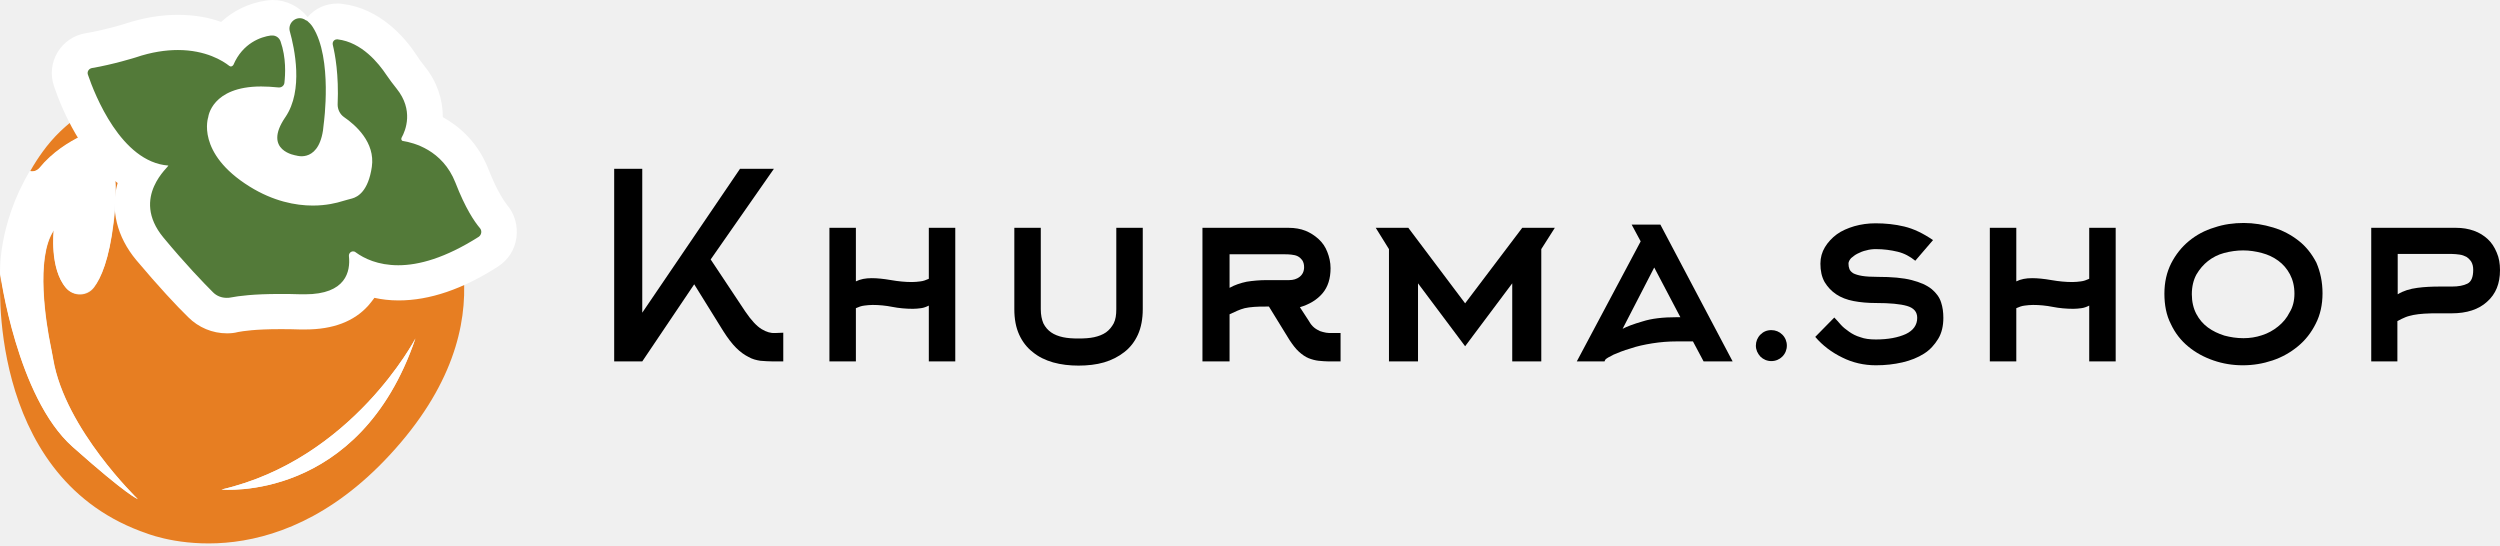
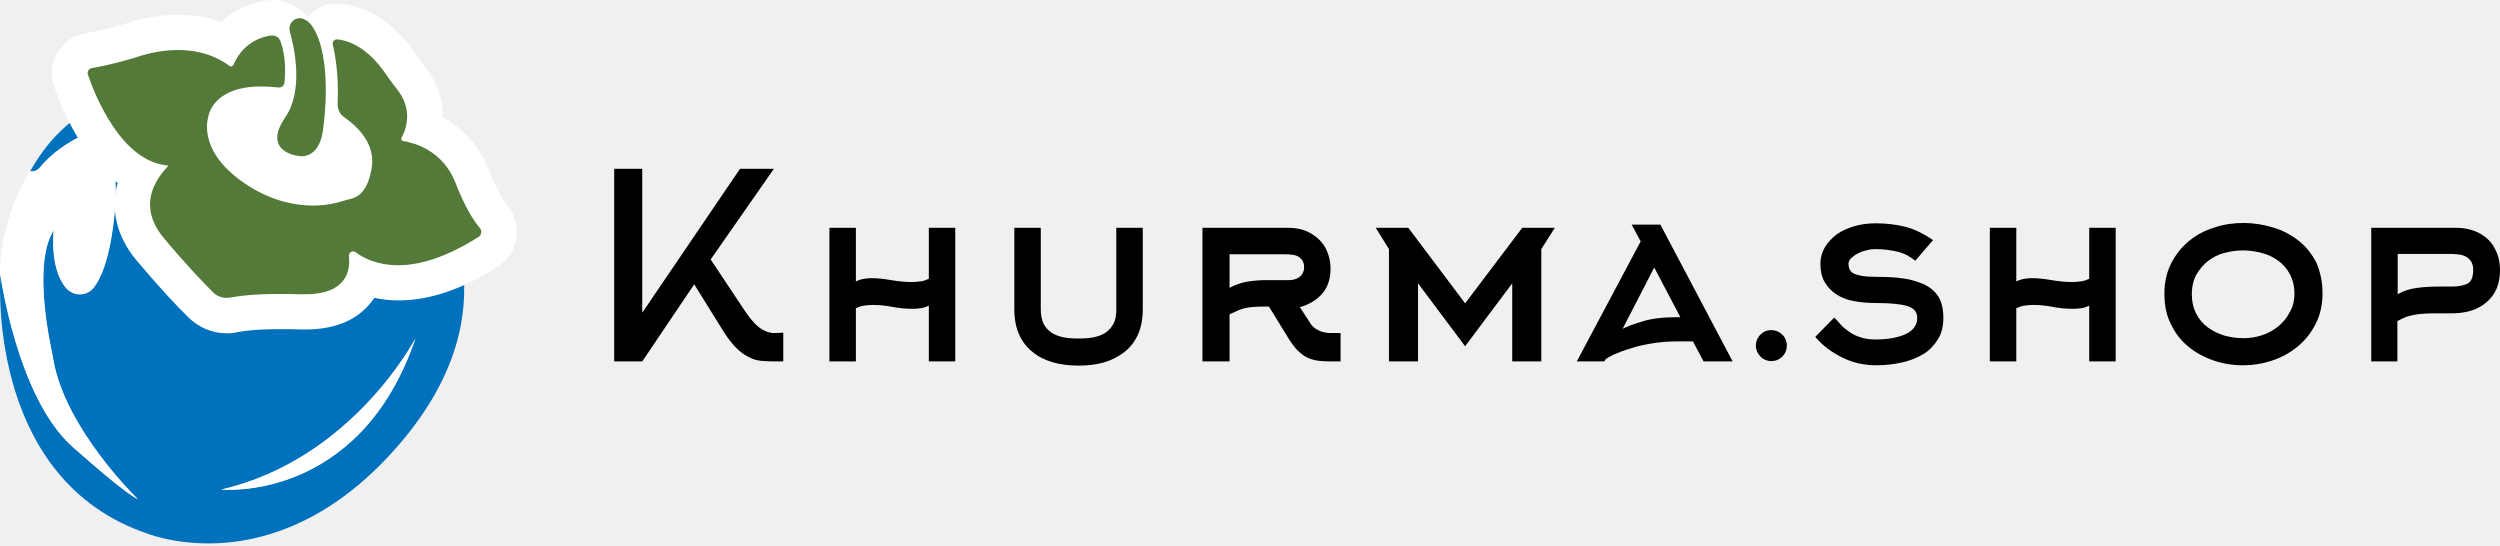
<svg xmlns="http://www.w3.org/2000/svg" width="220" height="48" viewBox="0 0 220 48" fill="none">
-   <path d="M37.72 15.76C37.578 15.562 37.436 15.363 37.294 15.164C35.903 13.205 28.094 3.606 11.34 8.178C8.301 8.973 5.603 10.791 3.758 13.347C3.388 13.858 2.991 14.454 2.65 15.079C2.934 15.136 3.275 15.05 3.502 14.795C4.638 13.432 6.086 12.523 7.137 12.012C8.074 11.558 9.238 11.983 9.607 12.977C10.062 14.17 10.431 16.186 10.005 19.594C9.607 22.831 8.897 24.478 8.273 25.302C7.676 26.097 6.484 26.125 5.831 25.358C4.354 23.655 4.751 20.304 4.751 20.275C3.104 22.689 4.07 28.511 4.468 30.442C4.553 30.839 4.609 31.237 4.695 31.634C5.745 37.768 12.135 43.93 12.135 43.93C12.135 43.93 11.283 43.674 6.399 39.33C1.514 34.985 0.038 24.109 0.038 24.109C0.038 24.109 -1.325 41.602 12.362 46.741C12.504 46.798 12.617 46.827 12.759 46.883C14.066 47.394 24.913 51.143 35.278 38.932C45.302 27.119 38.998 17.464 37.72 15.76ZM19.489 43.078C31.047 40.409 36.556 29.788 36.556 29.788C31.615 44.271 19.489 43.078 19.489 43.078Z" fill="#E77E22" />
+   <path d="M37.72 15.76C37.578 15.562 37.436 15.363 37.294 15.164C35.903 13.205 28.094 3.606 11.34 8.178C8.301 8.973 5.603 10.791 3.758 13.347C3.388 13.858 2.991 14.454 2.65 15.079C2.934 15.136 3.275 15.05 3.502 14.795C4.638 13.432 6.086 12.523 7.137 12.012C8.074 11.558 9.238 11.983 9.607 12.977C10.062 14.17 10.431 16.186 10.005 19.594C9.607 22.831 8.897 24.478 8.273 25.302C7.676 26.097 6.484 26.125 5.831 25.358C4.354 23.655 4.751 20.304 4.751 20.275C3.104 22.689 4.07 28.511 4.468 30.442C4.553 30.839 4.609 31.237 4.695 31.634C5.745 37.768 12.135 43.93 12.135 43.93C12.135 43.93 11.283 43.674 6.399 39.33C1.514 34.985 0.038 24.109 0.038 24.109C0.038 24.109 -1.325 41.602 12.362 46.741C12.504 46.798 12.617 46.827 12.759 46.883C14.066 47.394 24.913 51.143 35.278 38.932C45.302 27.119 38.998 17.464 37.72 15.76ZM19.489 43.078C31.047 40.409 36.556 29.788 36.556 29.788C31.615 44.271 19.489 43.078 19.489 43.078Z" fill="#0071BC" />
  <path d="M6.37 39.301C11.254 43.646 12.106 43.902 12.106 43.902C12.106 43.902 5.717 37.768 4.666 31.606C4.609 31.208 4.524 30.811 4.439 30.413C4.042 28.482 3.076 22.661 4.723 20.247C4.723 20.247 4.326 23.598 5.802 25.33C6.455 26.068 7.62 26.04 8.244 25.273C8.897 24.45 9.607 22.803 9.977 19.566C10.374 16.158 10.033 14.113 9.579 12.949C9.181 11.955 8.046 11.529 7.108 11.983C6.058 12.495 4.609 13.375 3.474 14.766C3.246 15.022 2.934 15.136 2.622 15.05C-0.218 19.821 0.009 24.081 0.009 24.081C0.009 24.081 1.486 34.957 6.37 39.301Z" fill="white" />
  <path d="M36.556 29.788C36.556 29.788 31.018 40.409 19.489 43.078C19.489 43.078 31.615 44.271 36.556 29.788Z" fill="white" />
  <path d="M33.174 15.289C34.115 12.645 31.501 9.298 27.334 7.815C23.168 6.331 19.027 7.273 18.085 9.918C17.144 12.562 19.758 15.909 23.925 17.392C28.091 18.876 32.232 17.934 33.174 15.289Z" fill="white" />
  <path d="M19.972 27.772C19.12 27.772 18.268 27.431 17.672 26.807C16.678 25.813 15.116 24.166 13.213 21.866C12.163 20.616 10.857 18.259 12.305 15.419C8.897 13.687 6.995 9.172 6.256 7.042C6.058 6.474 6.143 5.878 6.427 5.367C6.739 4.856 7.25 4.515 7.818 4.43C9.579 4.146 11.481 3.55 11.481 3.55C12.93 3.067 14.349 2.84 15.684 2.84C17.53 2.84 18.921 3.294 19.887 3.777C20.796 2.584 22.102 1.817 23.635 1.562C23.749 1.533 23.862 1.533 23.976 1.533C24.941 1.533 25.822 2.158 26.163 3.067C26.759 4.799 26.674 6.56 26.588 7.44C26.475 8.462 25.595 9.229 24.572 9.229C24.487 9.229 24.402 9.229 24.345 9.201C23.862 9.144 23.408 9.115 23.01 9.115C20.398 9.115 19.972 10.194 19.915 10.45V10.734L19.802 10.791C19.745 11.103 19.489 13.006 22.783 15.05C24.317 15.987 25.907 16.47 27.526 16.47C28.548 16.47 29.314 16.271 29.684 16.158C29.939 16.073 30.195 16.016 30.422 15.959L30.564 15.931C30.649 15.902 30.99 15.533 31.16 14.454C31.359 13.176 30.138 12.125 29.4 11.614C28.576 11.046 28.122 10.138 28.179 9.144C28.292 6.702 27.98 5.083 27.809 4.345C27.668 3.748 27.781 3.152 28.15 2.669C28.519 2.187 29.087 1.931 29.684 1.931C29.769 1.931 29.826 1.931 29.911 1.931C32.637 2.243 34.483 4.458 35.335 5.736C35.619 6.162 35.931 6.56 36.158 6.872C37.464 8.519 37.521 10.138 37.294 11.302C38.714 11.841 40.56 13.006 41.554 15.533C42.377 17.663 43.087 18.657 43.428 19.083C43.825 19.537 43.996 20.133 43.91 20.73C43.825 21.326 43.485 21.837 42.973 22.178C40.134 23.995 37.493 24.904 35.079 24.904C33.915 24.904 32.921 24.677 32.126 24.393C31.956 24.961 31.672 25.472 31.274 25.898C30.337 26.949 28.86 27.46 26.872 27.46C26.73 27.46 26.617 27.46 26.475 27.46C25.822 27.431 25.197 27.431 24.629 27.431C22.442 27.431 21.25 27.573 20.625 27.715C20.398 27.744 20.171 27.772 19.972 27.772Z" fill="#537A39" />
  <path d="M23.976 3.124C24.288 3.124 24.572 3.322 24.686 3.635C25.197 5.083 25.112 6.56 25.027 7.298C24.998 7.525 24.799 7.696 24.572 7.696C24.544 7.696 24.544 7.696 24.515 7.696C23.948 7.639 23.436 7.61 22.982 7.61C18.609 7.61 18.325 10.308 18.325 10.308C18.325 10.308 17.218 13.46 21.96 16.413C24.061 17.72 26.021 18.089 27.526 18.089C28.718 18.089 29.627 17.862 30.166 17.691C30.422 17.606 30.706 17.549 30.99 17.464C31.501 17.322 32.41 16.811 32.722 14.681C33.035 12.523 31.274 10.99 30.28 10.308C29.911 10.053 29.712 9.627 29.712 9.201C29.826 6.56 29.485 4.771 29.286 3.947C29.229 3.692 29.4 3.464 29.655 3.464C29.684 3.464 29.684 3.464 29.712 3.464C31.842 3.72 33.319 5.566 34 6.588C34.284 7.014 34.596 7.412 34.909 7.809C36.414 9.683 35.704 11.472 35.335 12.126C35.278 12.239 35.335 12.409 35.477 12.409C36.357 12.551 38.941 13.176 40.077 16.073C40.957 18.344 41.752 19.509 42.235 20.077C42.434 20.304 42.377 20.673 42.122 20.843C39.168 22.718 36.84 23.342 35.051 23.342C33.262 23.342 32.041 22.746 31.302 22.206C31.246 22.15 31.16 22.121 31.075 22.121C30.876 22.121 30.678 22.291 30.706 22.547C30.848 23.882 30.451 25.898 26.844 25.898C26.73 25.898 26.617 25.898 26.503 25.898C25.822 25.87 25.169 25.87 24.601 25.87C22.329 25.87 21.023 26.04 20.284 26.182C20.171 26.21 20.057 26.21 19.944 26.21C19.489 26.21 19.063 26.04 18.751 25.728C17.899 24.876 16.309 23.229 14.378 20.9C11.425 17.322 15.003 14.568 14.804 14.568C10.658 14.255 8.329 8.32 7.733 6.56C7.648 6.304 7.818 6.049 8.074 5.992C9.948 5.679 11.936 5.055 11.936 5.055C13.356 4.572 14.605 4.402 15.656 4.402C18.126 4.402 19.631 5.367 20.171 5.793C20.228 5.821 20.256 5.85 20.313 5.85C20.398 5.85 20.483 5.793 20.54 5.708C21.363 3.777 22.982 3.237 23.834 3.124C23.891 3.124 23.919 3.124 23.976 3.124ZM23.976 0C23.777 0 23.578 0.028 23.38 0.057C21.875 0.284 20.54 0.937 19.461 1.931C18.439 1.562 17.189 1.306 15.656 1.306C14.151 1.306 12.589 1.562 10.97 2.101C10.8 2.158 9.096 2.669 7.534 2.925C6.484 3.095 5.603 3.72 5.064 4.6C4.524 5.509 4.411 6.588 4.751 7.582C5.461 9.683 7.222 13.801 10.345 16.101V16.129C9.692 18.43 10.289 20.843 11.992 22.888C13.952 25.216 15.542 26.92 16.564 27.914C17.473 28.823 18.694 29.334 19.972 29.334C20.313 29.334 20.625 29.306 20.938 29.22C21.392 29.135 22.471 28.965 24.629 28.965C25.197 28.965 25.793 28.965 26.418 28.993C26.56 28.993 26.73 28.993 26.872 28.993C29.315 28.993 31.16 28.283 32.41 26.892C32.609 26.665 32.779 26.438 32.949 26.21C33.602 26.352 34.284 26.438 35.079 26.438C37.805 26.438 40.73 25.444 43.825 23.456C44.706 22.888 45.302 21.979 45.444 20.928C45.586 19.878 45.302 18.827 44.62 18.032C44.45 17.805 43.797 16.953 43.002 14.937C42.065 12.523 40.446 11.132 38.969 10.308C38.969 8.746 38.458 7.184 37.379 5.85C37.039 5.424 36.811 5.111 36.641 4.827C35.647 3.322 33.461 0.738 30.11 0.341C29.968 0.312 29.826 0.312 29.684 0.312C28.662 0.312 27.724 0.738 27.071 1.505C26.333 0.568 25.197 0 23.976 0ZM24.544 10.819C25.339 10.819 26.077 10.564 26.674 10.109C26.901 11.217 27.526 12.211 28.491 12.892C29.173 13.347 29.655 13.943 29.599 14.227C29.57 14.369 29.542 14.511 29.513 14.596C29.4 14.624 29.286 14.653 29.173 14.71C28.889 14.795 28.292 14.965 27.497 14.965C26.191 14.965 24.856 14.568 23.578 13.773C21.733 12.637 21.278 11.614 21.307 11.16L21.363 11.018C21.534 10.904 22.017 10.734 22.954 10.734C23.294 10.734 23.692 10.762 24.118 10.819C24.26 10.791 24.402 10.819 24.544 10.819Z" fill="white" />
  <path d="M26.788 1.704C26.078 1.335 25.283 2.016 25.51 2.783C25.907 4.203 26.731 7.951 25.112 10.308C23.068 13.29 26.078 13.687 26.078 13.687C26.078 13.687 28.236 14.426 28.491 10.876C28.491 10.876 29.287 5.14 27.526 2.385C27.384 2.158 27.214 1.988 27.015 1.817C26.958 1.817 26.873 1.761 26.788 1.704Z" fill="#537A39" />
  <path d="M56.519 31.805H54.048V14.852H56.519V27.517L65.123 14.852H68.105L62.539 22.831L65.578 27.403C66.117 28.198 66.6 28.709 67.026 28.965C67.452 29.221 67.849 29.334 68.218 29.306L68.928 29.277V31.805H68.048C67.65 31.805 67.281 31.776 66.912 31.748C66.543 31.691 66.202 31.606 65.861 31.407C65.521 31.237 65.151 30.981 64.782 30.612C64.413 30.243 64.044 29.76 63.647 29.135L61.091 25.018L56.519 31.805Z" fill="black" />
  <path d="M75.318 31.805H72.989V20.048H75.318V24.762C75.715 24.563 76.17 24.478 76.709 24.478C77.192 24.478 77.76 24.535 78.413 24.649C79.066 24.762 79.662 24.819 80.259 24.819C80.514 24.819 80.77 24.791 80.997 24.762C81.253 24.734 81.48 24.649 81.736 24.535V20.048H84.064V31.805H81.736V26.892C81.508 27.006 81.281 27.091 81.054 27.119C80.827 27.148 80.6 27.176 80.344 27.176C79.719 27.176 79.095 27.119 78.527 27.006C77.959 26.892 77.362 26.835 76.794 26.835C76.539 26.835 76.283 26.863 76.056 26.892C75.8 26.92 75.573 27.006 75.318 27.119V31.805Z" fill="black" />
  <path d="M94.94 32.174C94.117 32.174 93.378 32.089 92.668 31.89C91.987 31.691 91.391 31.407 90.879 30.981C90.368 30.584 89.971 30.072 89.687 29.448C89.403 28.823 89.261 28.085 89.261 27.204V20.048H91.589V27.204C91.589 27.715 91.674 28.113 91.817 28.454C91.987 28.794 92.214 29.05 92.498 29.249C92.782 29.448 93.151 29.59 93.549 29.675C93.946 29.76 94.401 29.788 94.912 29.788C95.423 29.788 95.877 29.76 96.275 29.675C96.672 29.59 97.041 29.448 97.326 29.249C97.609 29.05 97.837 28.766 98.007 28.454C98.177 28.113 98.234 27.715 98.234 27.204V20.048H100.563V27.204C100.563 28.056 100.421 28.823 100.137 29.448C99.853 30.072 99.455 30.584 98.944 30.981C98.433 31.379 97.837 31.691 97.155 31.89C96.474 32.089 95.707 32.174 94.883 32.174H94.94Z" fill="black" />
  <path d="M115.187 28.255C115.329 28.511 115.471 28.681 115.641 28.823C115.812 28.965 115.982 29.05 116.152 29.135C116.323 29.192 116.522 29.249 116.692 29.277C116.862 29.306 117.033 29.306 117.146 29.306H117.97V31.805H116.947C116.635 31.805 116.351 31.776 116.039 31.748C115.755 31.719 115.442 31.634 115.158 31.521C114.875 31.407 114.591 31.208 114.307 30.953C114.023 30.697 113.767 30.356 113.483 29.93L111.666 26.977H111.495C111.041 26.977 110.672 26.977 110.359 27.006C110.047 27.034 109.763 27.062 109.536 27.119C109.309 27.176 109.082 27.261 108.883 27.346C108.684 27.431 108.457 27.545 108.201 27.659V31.805H105.816V20.048H113.398C113.937 20.048 114.449 20.134 114.875 20.304C115.3 20.474 115.698 20.73 116.039 21.042C116.38 21.355 116.635 21.724 116.806 22.178C116.976 22.604 117.089 23.087 117.089 23.598C117.089 24.507 116.862 25.245 116.38 25.813C115.897 26.381 115.244 26.778 114.392 27.034L115.187 28.255ZM113.455 24.649C113.795 24.649 114.108 24.563 114.363 24.365C114.619 24.166 114.761 23.882 114.761 23.513C114.761 23.257 114.704 23.058 114.591 22.888C114.477 22.746 114.363 22.632 114.193 22.547C114.023 22.462 113.852 22.434 113.625 22.405C113.426 22.377 113.199 22.377 113 22.377H108.201V25.33C108.656 25.075 109.167 24.904 109.706 24.791C110.246 24.705 110.842 24.649 111.495 24.649H113.455Z" fill="black" />
  <path d="M135.633 21.922V31.805H133.077V24.933L128.931 30.47L124.785 24.933V31.805H122.229V21.922L121.065 20.048H123.933L128.931 26.693L133.957 20.048H136.825L135.633 21.922Z" fill="black" />
  <path d="M143.584 19.764H146.112L152.473 31.805H149.917L148.98 30.044H147.56C146.822 30.044 146.112 30.101 145.402 30.214C144.692 30.328 144.039 30.47 143.471 30.669C142.874 30.839 142.392 31.038 141.994 31.208C141.597 31.407 141.341 31.549 141.256 31.663L141.199 31.805H138.757L144.379 21.241L143.584 19.764ZM147.872 27.914L145.572 23.541L142.789 28.936C143.158 28.738 143.755 28.511 144.55 28.283C145.345 28.028 146.339 27.914 147.56 27.914H147.872Z" fill="black" />
  <path d="M154.517 30.413C154.517 30.044 154.659 29.703 154.914 29.448C155.17 29.192 155.482 29.05 155.88 29.05C156.249 29.05 156.59 29.192 156.845 29.448C157.101 29.703 157.243 30.044 157.243 30.413C157.243 30.782 157.101 31.123 156.845 31.379C156.59 31.634 156.249 31.776 155.88 31.776C155.511 31.776 155.17 31.634 154.914 31.379C154.659 31.095 154.517 30.782 154.517 30.413Z" fill="black" />
  <path d="M168.545 22.945C168.09 22.576 167.579 22.291 166.983 22.15C166.387 22.008 165.762 21.922 165.08 21.922C164.796 21.922 164.512 21.951 164.228 22.036C163.944 22.093 163.689 22.206 163.462 22.32C163.235 22.433 163.064 22.576 162.894 22.718C162.752 22.888 162.667 23.03 162.667 23.2C162.667 23.371 162.695 23.541 162.752 23.683C162.809 23.825 162.922 23.939 163.093 24.052C163.263 24.137 163.518 24.223 163.859 24.279C164.2 24.336 164.654 24.364 165.222 24.364C166.472 24.364 167.466 24.45 168.232 24.648C168.999 24.847 169.567 25.103 169.993 25.444C170.391 25.784 170.674 26.154 170.816 26.608C170.958 27.034 171.015 27.488 171.015 27.971C171.015 28.681 170.873 29.306 170.561 29.817C170.249 30.328 169.851 30.782 169.311 31.123C168.772 31.464 168.147 31.719 167.409 31.89C166.671 32.06 165.904 32.145 165.08 32.145C164.03 32.145 163.036 31.918 162.127 31.464C161.19 31.009 160.395 30.413 159.742 29.646L161.417 27.942C161.588 28.113 161.786 28.34 161.985 28.567C162.184 28.794 162.439 28.993 162.723 29.192C163.007 29.391 163.32 29.561 163.717 29.675C164.086 29.817 164.541 29.873 165.08 29.873C166.159 29.873 167.04 29.703 167.721 29.391C168.374 29.078 168.715 28.596 168.715 27.971C168.715 27.431 168.403 27.091 167.806 26.92C167.21 26.75 166.301 26.665 165.08 26.665C164.37 26.665 163.717 26.608 163.121 26.494C162.525 26.381 162.013 26.182 161.587 25.898C161.162 25.614 160.821 25.245 160.565 24.819C160.31 24.364 160.196 23.825 160.196 23.2C160.196 22.661 160.338 22.178 160.594 21.752C160.849 21.326 161.218 20.928 161.644 20.616C162.07 20.304 162.61 20.077 163.178 19.906C163.774 19.736 164.399 19.651 165.052 19.651C165.904 19.651 166.756 19.736 167.579 19.935C168.403 20.133 169.226 20.531 170.107 21.127L168.545 22.945Z" fill="black" />
  <path d="M177.434 31.805H175.105V20.048H177.434V24.762C177.831 24.563 178.285 24.478 178.825 24.478C179.308 24.478 179.876 24.535 180.529 24.649C181.182 24.762 181.778 24.819 182.375 24.819C182.63 24.819 182.886 24.791 183.113 24.762C183.368 24.734 183.596 24.649 183.851 24.535V20.048H186.18V31.805H183.851V26.892C183.624 27.006 183.397 27.091 183.17 27.119C182.943 27.148 182.715 27.176 182.46 27.176C181.835 27.176 181.21 27.119 180.642 27.006C180.074 26.892 179.478 26.835 178.91 26.835C178.655 26.835 178.399 26.863 178.172 26.892C177.916 26.92 177.689 27.006 177.434 27.119V31.805Z" fill="black" />
  <path d="M204.382 25.813C204.382 26.807 204.183 27.715 203.785 28.482C203.388 29.277 202.877 29.93 202.224 30.47C201.57 31.009 200.832 31.435 199.98 31.719C199.128 32.003 198.276 32.145 197.368 32.145C196.459 32.145 195.607 32.003 194.784 31.719C193.96 31.435 193.222 31.038 192.569 30.498C191.916 29.959 191.404 29.306 191.035 28.511C190.638 27.744 190.467 26.835 190.467 25.841C190.467 24.847 190.666 23.967 191.064 23.172C191.461 22.405 191.972 21.752 192.625 21.212C193.279 20.673 194.017 20.275 194.869 20.02C195.692 19.736 196.573 19.622 197.453 19.622C198.333 19.622 199.185 19.764 200.037 20.02C200.889 20.275 201.627 20.673 202.28 21.184C202.934 21.695 203.445 22.348 203.842 23.115C204.183 23.91 204.382 24.791 204.382 25.813ZM201.911 25.841C201.911 25.188 201.769 24.62 201.514 24.137C201.258 23.655 200.917 23.257 200.491 22.945C200.065 22.632 199.583 22.405 199.043 22.263C198.504 22.121 197.964 22.036 197.396 22.036C196.828 22.036 196.26 22.121 195.721 22.263C195.181 22.405 194.698 22.661 194.301 22.973C193.903 23.285 193.563 23.683 193.279 24.166C193.023 24.649 192.881 25.216 192.881 25.898C192.881 26.551 193.023 27.148 193.279 27.63C193.534 28.113 193.875 28.511 194.301 28.823C194.727 29.135 195.21 29.362 195.749 29.533C196.289 29.675 196.828 29.76 197.425 29.76C197.992 29.76 198.532 29.675 199.043 29.504C199.583 29.334 200.037 29.078 200.463 28.738C200.889 28.397 201.23 27.999 201.485 27.488C201.769 27.034 201.911 26.466 201.911 25.841Z" fill="black" />
  <path d="M208.669 31.805V20.048H216.138C216.706 20.048 217.217 20.134 217.7 20.304C218.182 20.474 218.58 20.73 218.921 21.042C219.261 21.355 219.517 21.752 219.716 22.235C219.915 22.689 220 23.2 220 23.768C220 24.961 219.631 25.87 218.864 26.551C218.126 27.233 217.075 27.573 215.74 27.573H214.69C214.15 27.573 213.696 27.573 213.327 27.602C212.957 27.63 212.673 27.659 212.389 27.715C212.134 27.772 211.878 27.829 211.68 27.914C211.481 27.999 211.225 28.113 210.97 28.255V31.805H208.669ZM210.998 25.898C211.509 25.586 212.077 25.415 212.73 25.33C213.355 25.245 214.036 25.216 214.718 25.216H215.769C216.337 25.216 216.791 25.131 217.132 24.961C217.472 24.791 217.643 24.393 217.643 23.74C217.643 23.456 217.586 23.229 217.472 23.03C217.359 22.86 217.217 22.718 217.047 22.604C216.876 22.519 216.677 22.434 216.45 22.405C216.223 22.377 215.996 22.348 215.769 22.348H210.998V25.898Z" fill="black" />
</svg>
